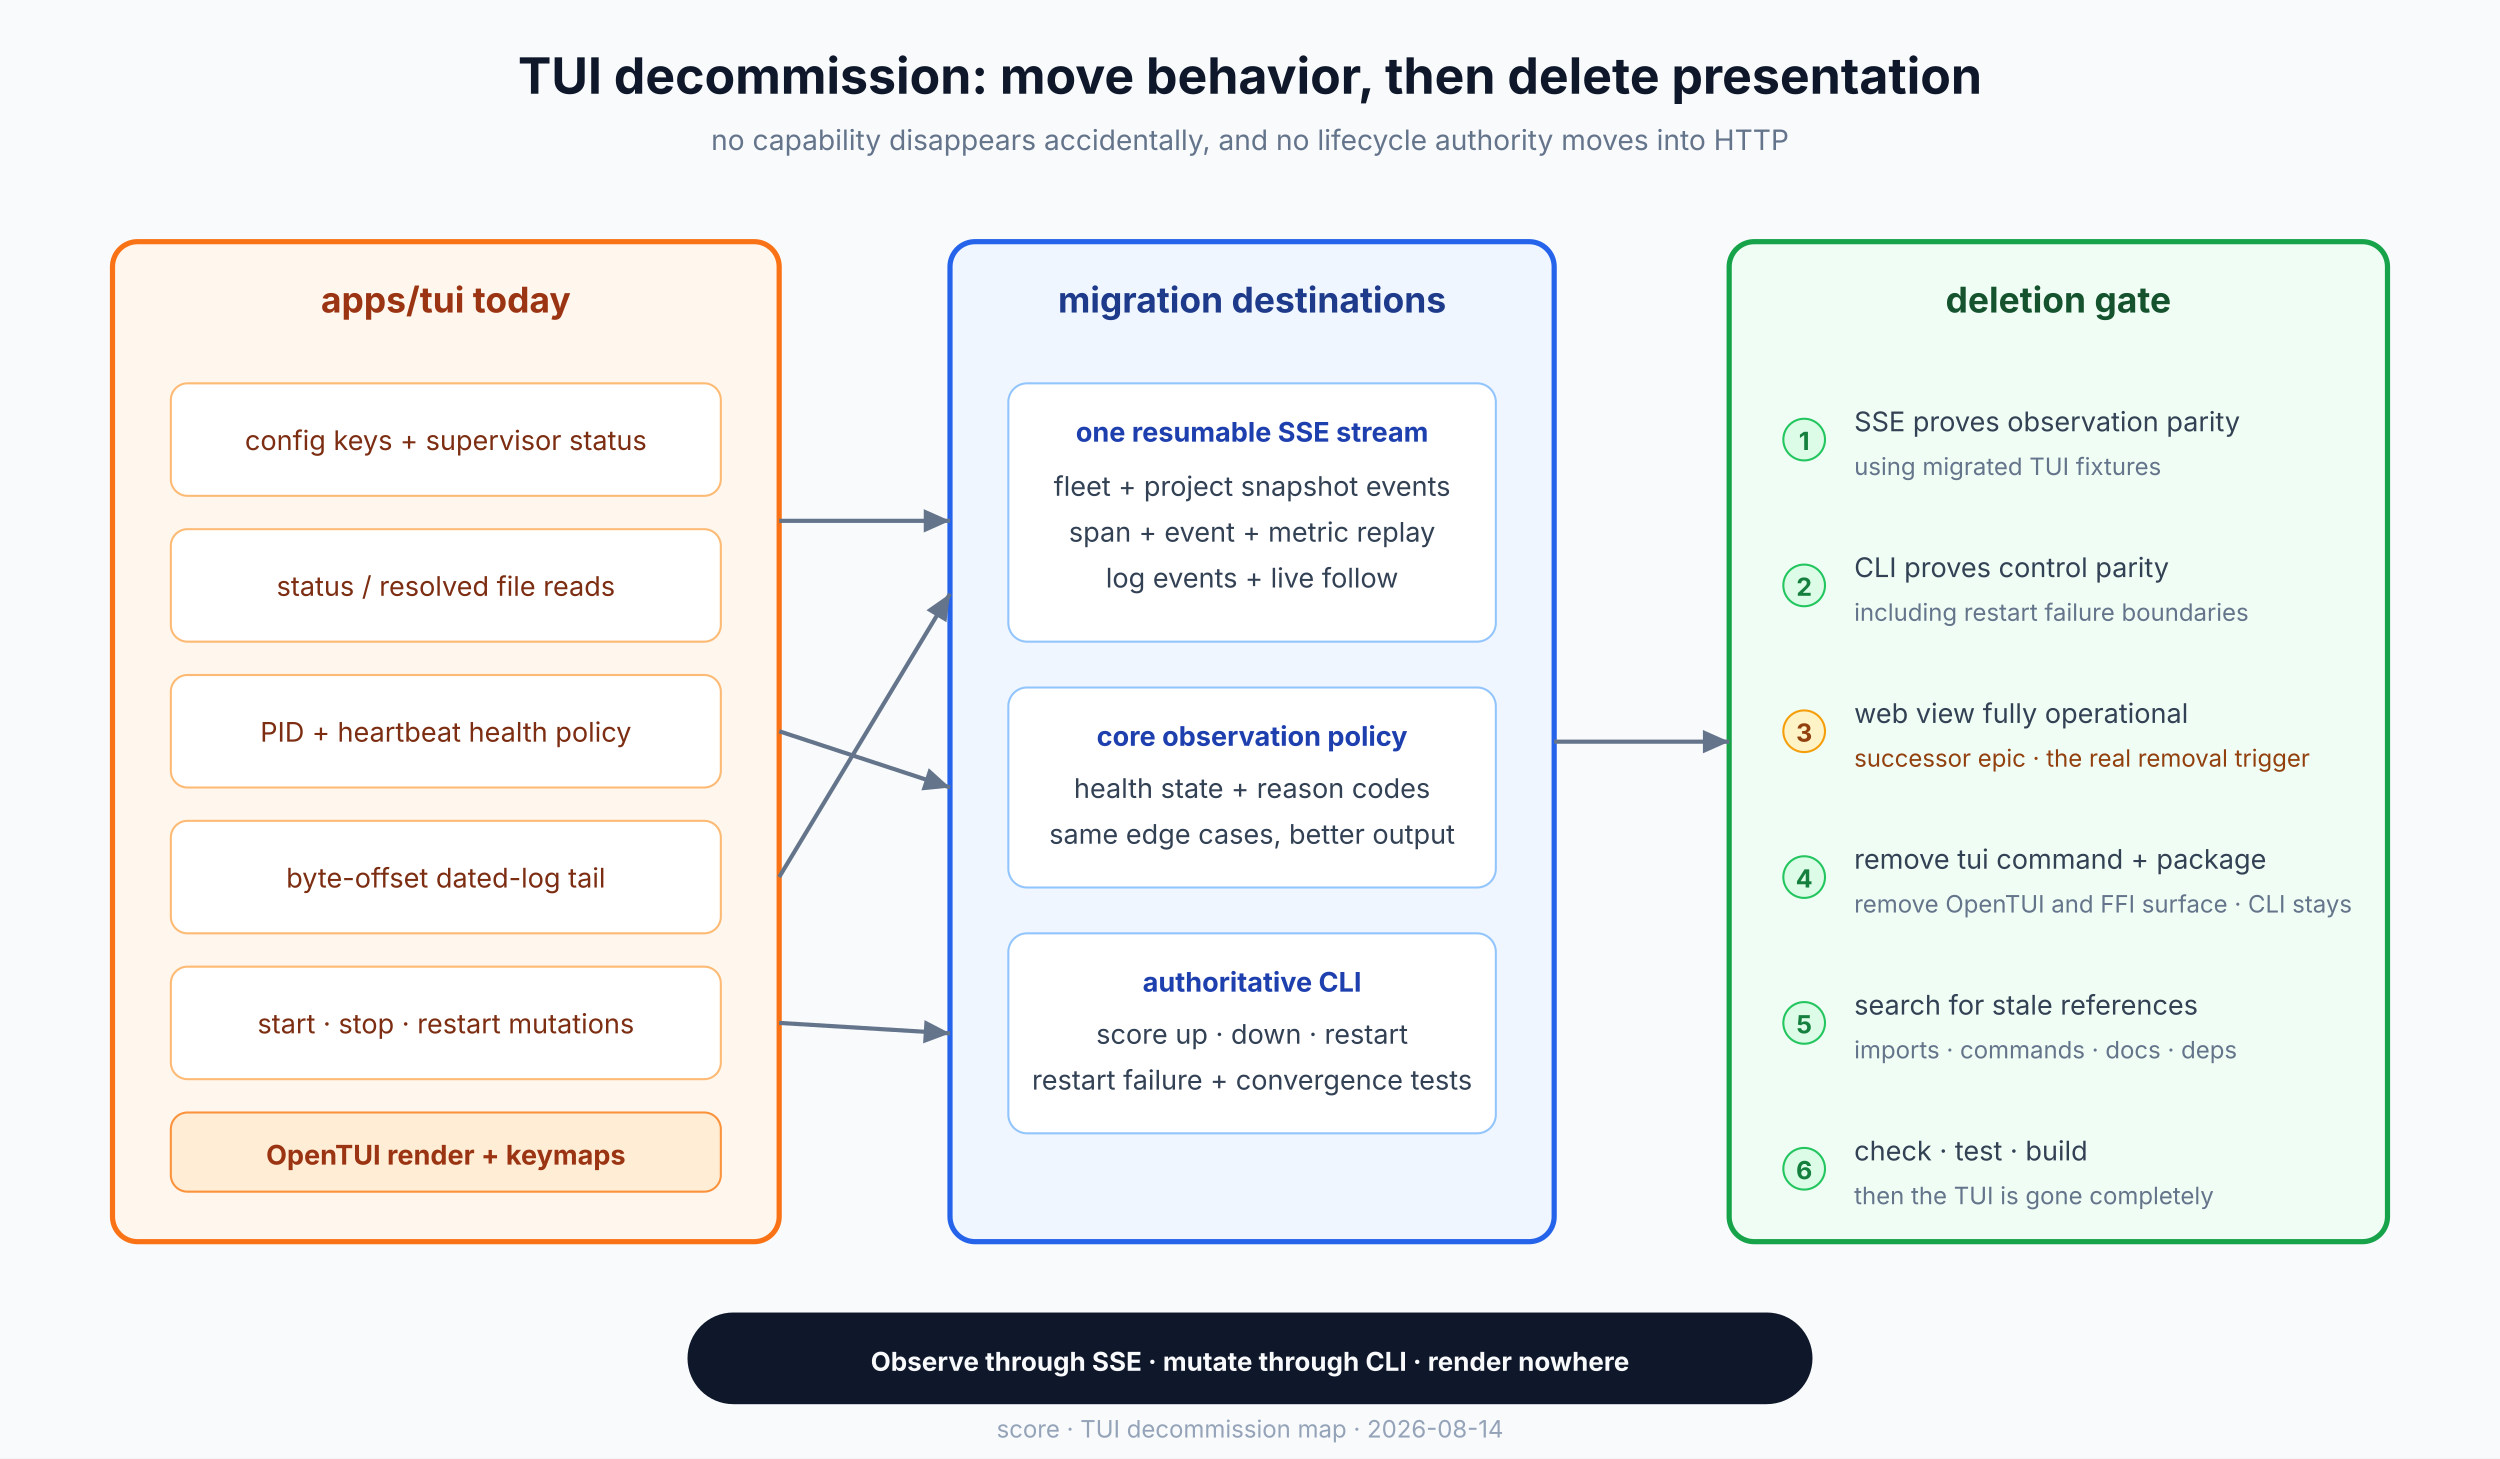
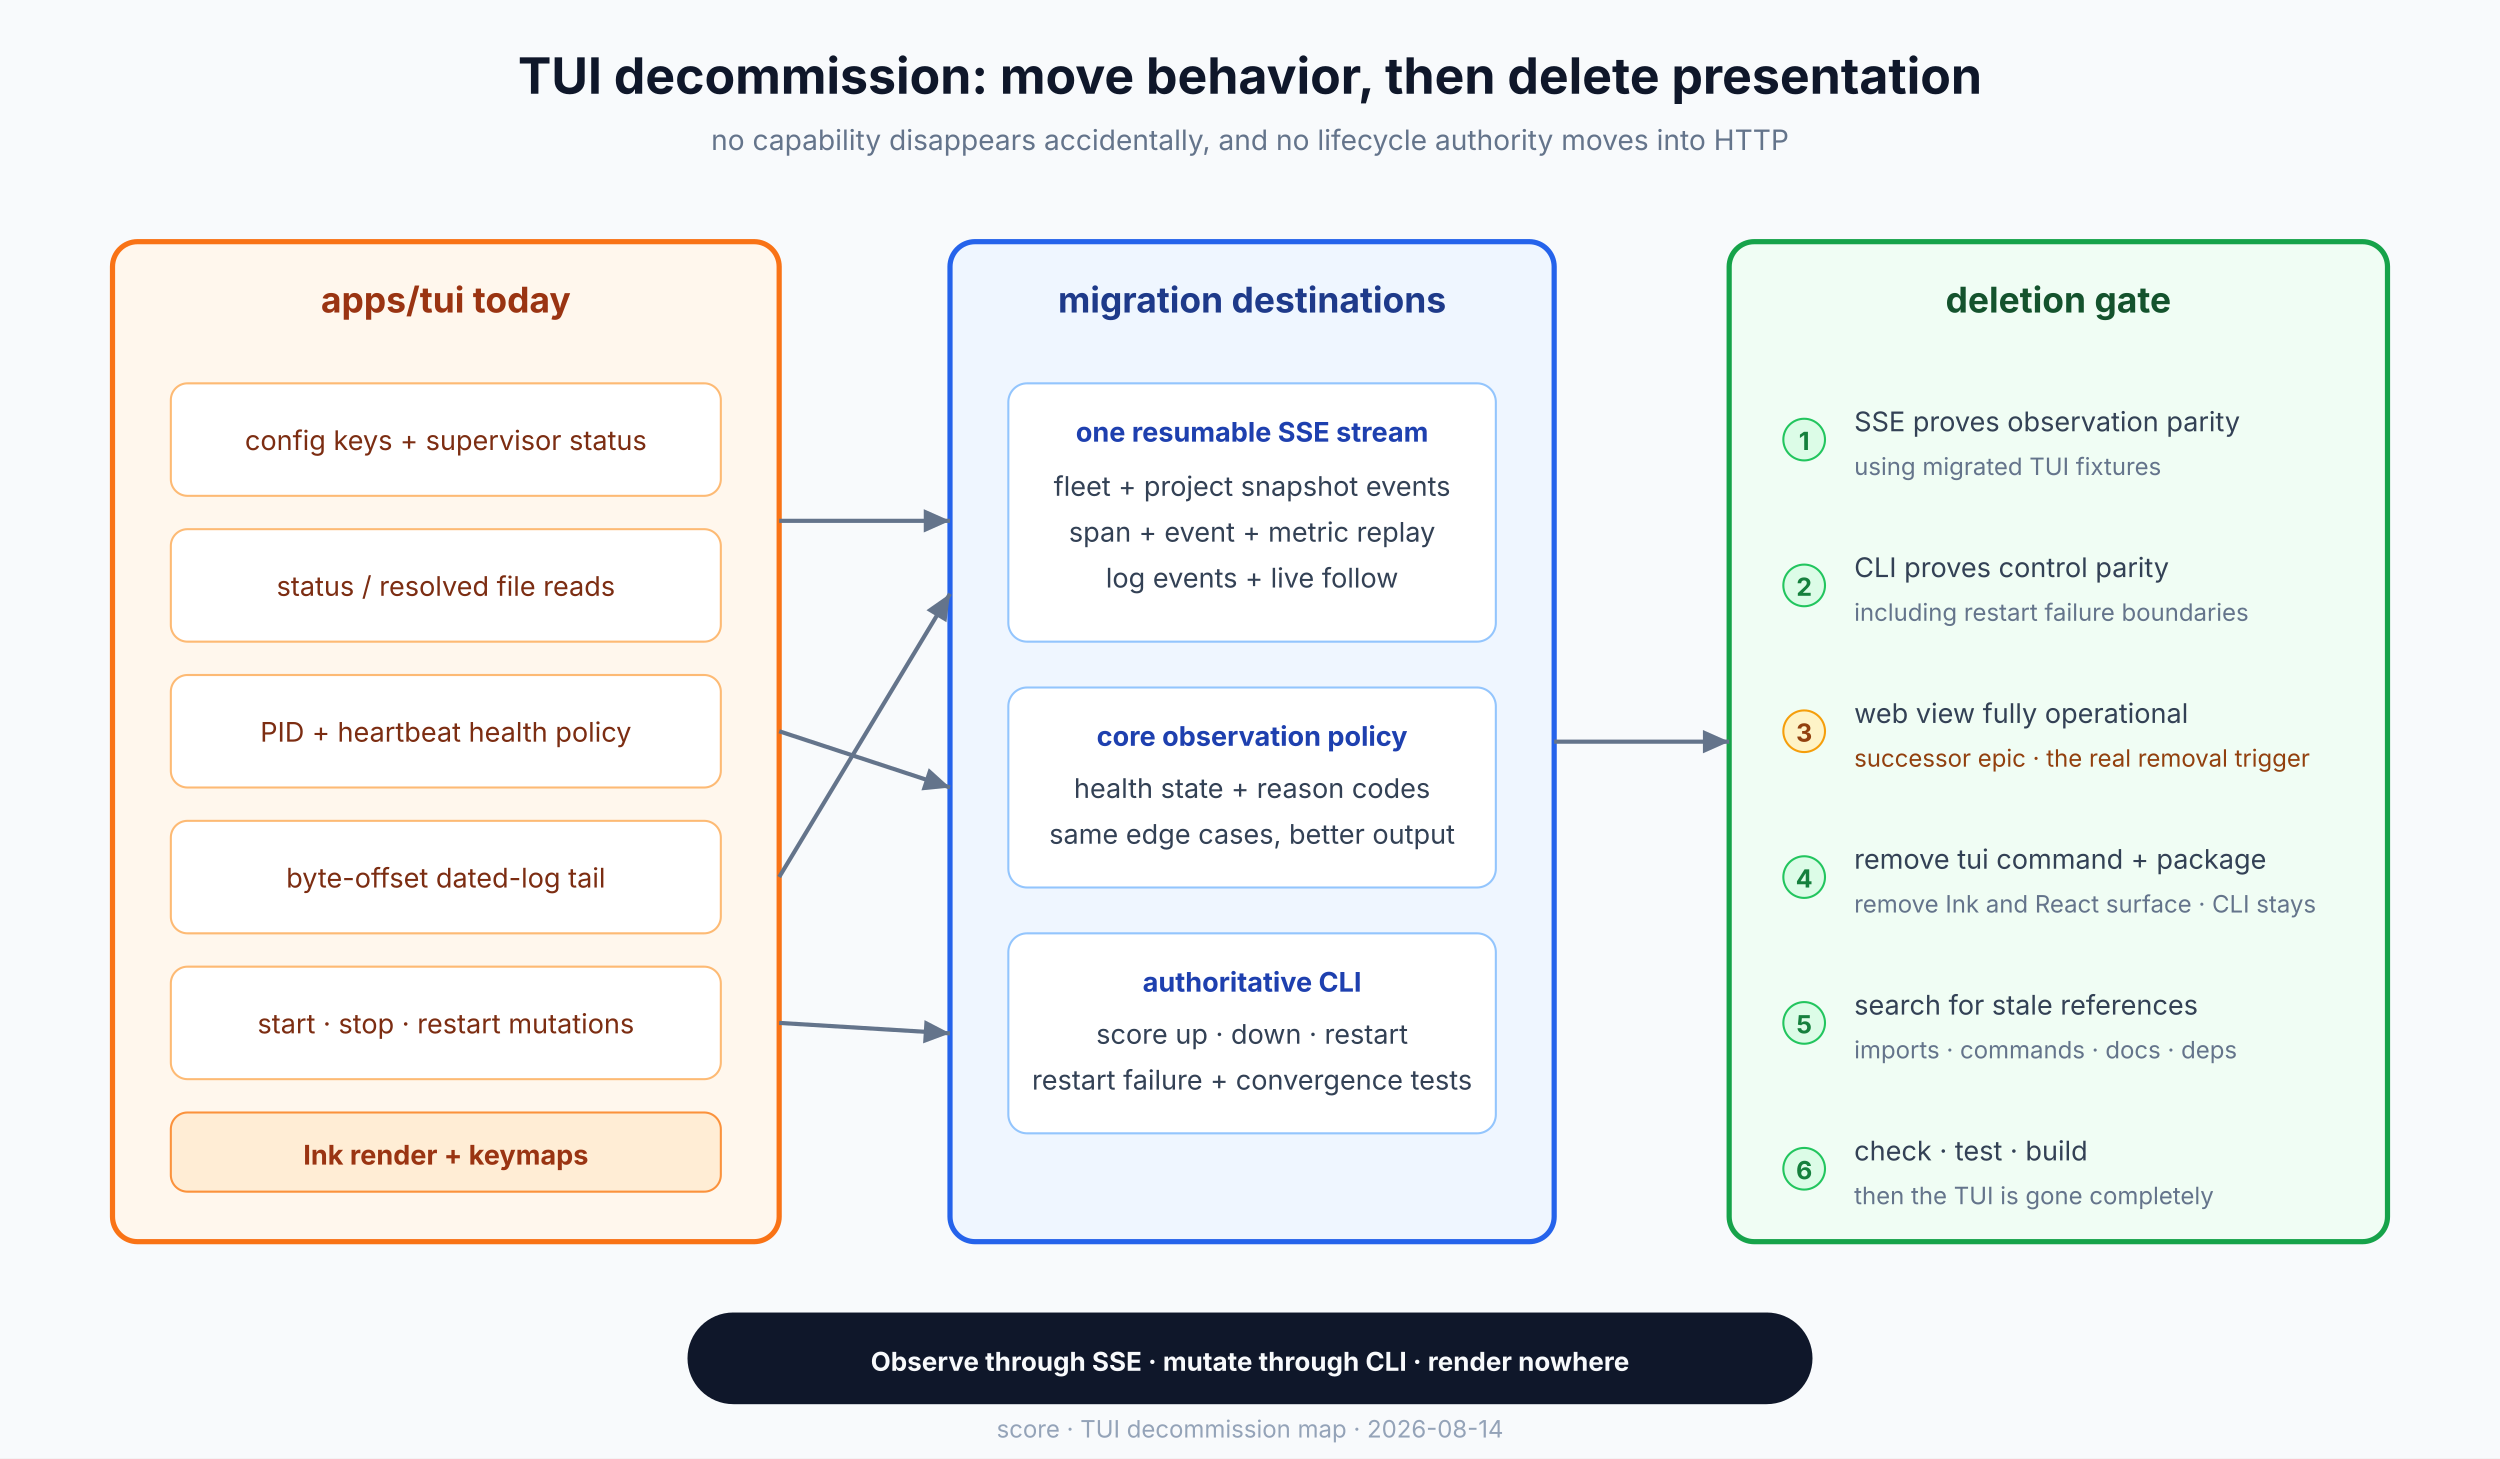
<svg xmlns="http://www.w3.org/2000/svg" viewBox="0 0 1200 700" font-family="ui-sans-serif, -apple-system, BlinkMacSystemFont, 'Segoe UI', sans-serif">
  <defs>
    <marker id="arrow" viewBox="0 0 10 10" refX="9" refY="5" markerWidth="7" markerHeight="7" orient="auto">
      <path d="M 0 1 L 9 5 L 0 9 z" fill="#64748b" />
    </marker>
  </defs>
  <rect width="1200" height="700" fill="#f8fafc" />
  <text x="600" y="45" text-anchor="middle" font-size="24" font-weight="700" fill="#0f172a">TUI decommission: move behavior, then delete presentation</text>
  <text x="600" y="72" text-anchor="middle" font-size="13.5" fill="#64748b">no capability disappears accidentally, and no lifecycle authority moves into HTTP</text>
  <rect x="54" y="116" width="320" height="480" rx="12" fill="#fff7ed" stroke="#f97316" stroke-width="2.5" />
  <text x="214" y="150" text-anchor="middle" font-size="17" font-weight="700" fill="#9a3412">apps/tui today</text>
  <g font-size="13">
    <rect x="82" y="184" width="264" height="54" rx="8" fill="#ffffff" stroke="#fdba74" />
    <text x="214" y="216" text-anchor="middle" fill="#7c2d12">config keys + supervisor status</text>
    <rect x="82" y="254" width="264" height="54" rx="8" fill="#ffffff" stroke="#fdba74" />
    <text x="214" y="286" text-anchor="middle" fill="#7c2d12">status / resolved file reads</text>
    <rect x="82" y="324" width="264" height="54" rx="8" fill="#ffffff" stroke="#fdba74" />
    <text x="214" y="356" text-anchor="middle" fill="#7c2d12">PID + heartbeat health policy</text>
    <rect x="82" y="394" width="264" height="54" rx="8" fill="#ffffff" stroke="#fdba74" />
    <text x="214" y="426" text-anchor="middle" fill="#7c2d12">byte-offset dated-log tail</text>
    <rect x="82" y="464" width="264" height="54" rx="8" fill="#ffffff" stroke="#fdba74" />
    <text x="214" y="496" text-anchor="middle" fill="#7c2d12">start · stop · restart mutations</text>
    <rect x="82" y="534" width="264" height="38" rx="8" fill="#ffedd5" stroke="#fb923c" />
-     <text x="214" y="559" text-anchor="middle" font-weight="650" fill="#9a3412">OpenTUI render + keymaps</text>
+     <text x="214" y="559" text-anchor="middle" font-weight="650" fill="#9a3412">Ink render + keymaps</text>
  </g>
  <rect x="456" y="116" width="290" height="480" rx="12" fill="#eff6ff" stroke="#2563eb" stroke-width="2.5" />
  <text x="601" y="150" text-anchor="middle" font-size="17" font-weight="700" fill="#1e3a8a">migration destinations</text>
  <g font-size="13">
    <rect x="484" y="184" width="234" height="124" rx="9" fill="#ffffff" stroke="#93c5fd" />
    <text x="601" y="212" text-anchor="middle" font-weight="700" fill="#1e40af">one resumable SSE stream</text>
    <text x="601" y="238" text-anchor="middle" fill="#334155">fleet + project snapshot events</text>
    <text x="601" y="260" text-anchor="middle" fill="#334155">span + event + metric replay</text>
    <text x="601" y="282" text-anchor="middle" fill="#334155">log events + live follow</text>
    <rect x="484" y="330" width="234" height="96" rx="9" fill="#ffffff" stroke="#93c5fd" />
    <text x="601" y="358" text-anchor="middle" font-weight="700" fill="#1e40af">core observation policy</text>
    <text x="601" y="383" text-anchor="middle" fill="#334155">health state + reason codes</text>
    <text x="601" y="405" text-anchor="middle" fill="#334155">same edge cases, better output</text>
    <rect x="484" y="448" width="234" height="96" rx="9" fill="#ffffff" stroke="#93c5fd" />
    <text x="601" y="476" text-anchor="middle" font-weight="700" fill="#1e40af">authoritative CLI</text>
    <text x="601" y="501" text-anchor="middle" fill="#334155">score up · down · restart</text>
    <text x="601" y="523" text-anchor="middle" fill="#334155">restart failure + convergence tests</text>
  </g>
  <line x1="374" y1="250" x2="456" y2="250" stroke="#64748b" stroke-width="2" marker-end="url(#arrow)" />
  <line x1="374" y1="351" x2="456" y2="378" stroke="#64748b" stroke-width="2" marker-end="url(#arrow)" />
  <line x1="374" y1="421" x2="456" y2="285" stroke="#64748b" stroke-width="2" marker-end="url(#arrow)" />
  <line x1="374" y1="491" x2="456" y2="496" stroke="#64748b" stroke-width="2" marker-end="url(#arrow)" />
  <rect x="830" y="116" width="316" height="480" rx="12" fill="#f0fdf4" stroke="#16a34a" stroke-width="2.5" />
  <text x="988" y="150" text-anchor="middle" font-size="17" font-weight="700" fill="#14532d">deletion gate</text>
  <g font-size="13" fill="#334155">
    <circle cx="866" cy="211" r="10" fill="#dcfce7" stroke="#22c55e" />
    <text x="866" y="216" text-anchor="middle" font-size="12" font-weight="700" fill="#15803d">1</text>
    <text x="890" y="207">SSE proves observation parity</text>
    <text x="890" y="228" font-size="11.5" fill="#64748b">using migrated TUI fixtures</text>
    <circle cx="866" cy="281" r="10" fill="#dcfce7" stroke="#22c55e" />
    <text x="866" y="286" text-anchor="middle" font-size="12" font-weight="700" fill="#15803d">2</text>
    <text x="890" y="277">CLI proves control parity</text>
    <text x="890" y="298" font-size="11.5" fill="#64748b">including restart failure boundaries</text>
    <circle cx="866" cy="351" r="10" fill="#fef3c7" stroke="#f59e0b" />
    <text x="866" y="356" text-anchor="middle" font-size="12" font-weight="700" fill="#92400e">3</text>
    <text x="890" y="347">web view fully operational</text>
    <text x="890" y="368" font-size="11.5" fill="#92400e">successor epic · the real removal trigger</text>
    <circle cx="866" cy="421" r="10" fill="#dcfce7" stroke="#22c55e" />
    <text x="866" y="426" text-anchor="middle" font-size="12" font-weight="700" fill="#15803d">4</text>
    <text x="890" y="417">remove tui command + package</text>
-     <text x="890" y="438" font-size="11.5" fill="#64748b">remove OpenTUI and FFI surface · CLI stays</text>
+     <text x="890" y="438" font-size="11.5" fill="#64748b">remove Ink and React surface · CLI stays</text>
    <circle cx="866" cy="491" r="10" fill="#dcfce7" stroke="#22c55e" />
    <text x="866" y="496" text-anchor="middle" font-size="12" font-weight="700" fill="#15803d">5</text>
    <text x="890" y="487">search for stale references</text>
    <text x="890" y="508" font-size="11.5" fill="#64748b">imports · commands · docs · deps</text>
    <circle cx="866" cy="561" r="10" fill="#dcfce7" stroke="#22c55e" />
    <text x="866" y="566" text-anchor="middle" font-size="12" font-weight="700" fill="#15803d">6</text>
    <text x="890" y="557">check · test · build</text>
    <text x="890" y="578" font-size="11.5" fill="#64748b">then the TUI is gone completely</text>
  </g>
  <line x1="746" y1="356" x2="830" y2="356" stroke="#64748b" stroke-width="2" marker-end="url(#arrow)" />
  <rect x="330" y="630" width="540" height="44" rx="22" fill="#0f172a" />
  <text x="600" y="658" text-anchor="middle" font-size="12.5" font-weight="650" fill="#f8fafc">Observe through SSE · mutate through CLI · render nowhere</text>
  <text x="600" y="690" text-anchor="middle" font-size="11.5" fill="#94a3b8">score · TUI decommission map · 2026-08-14</text>
</svg>
